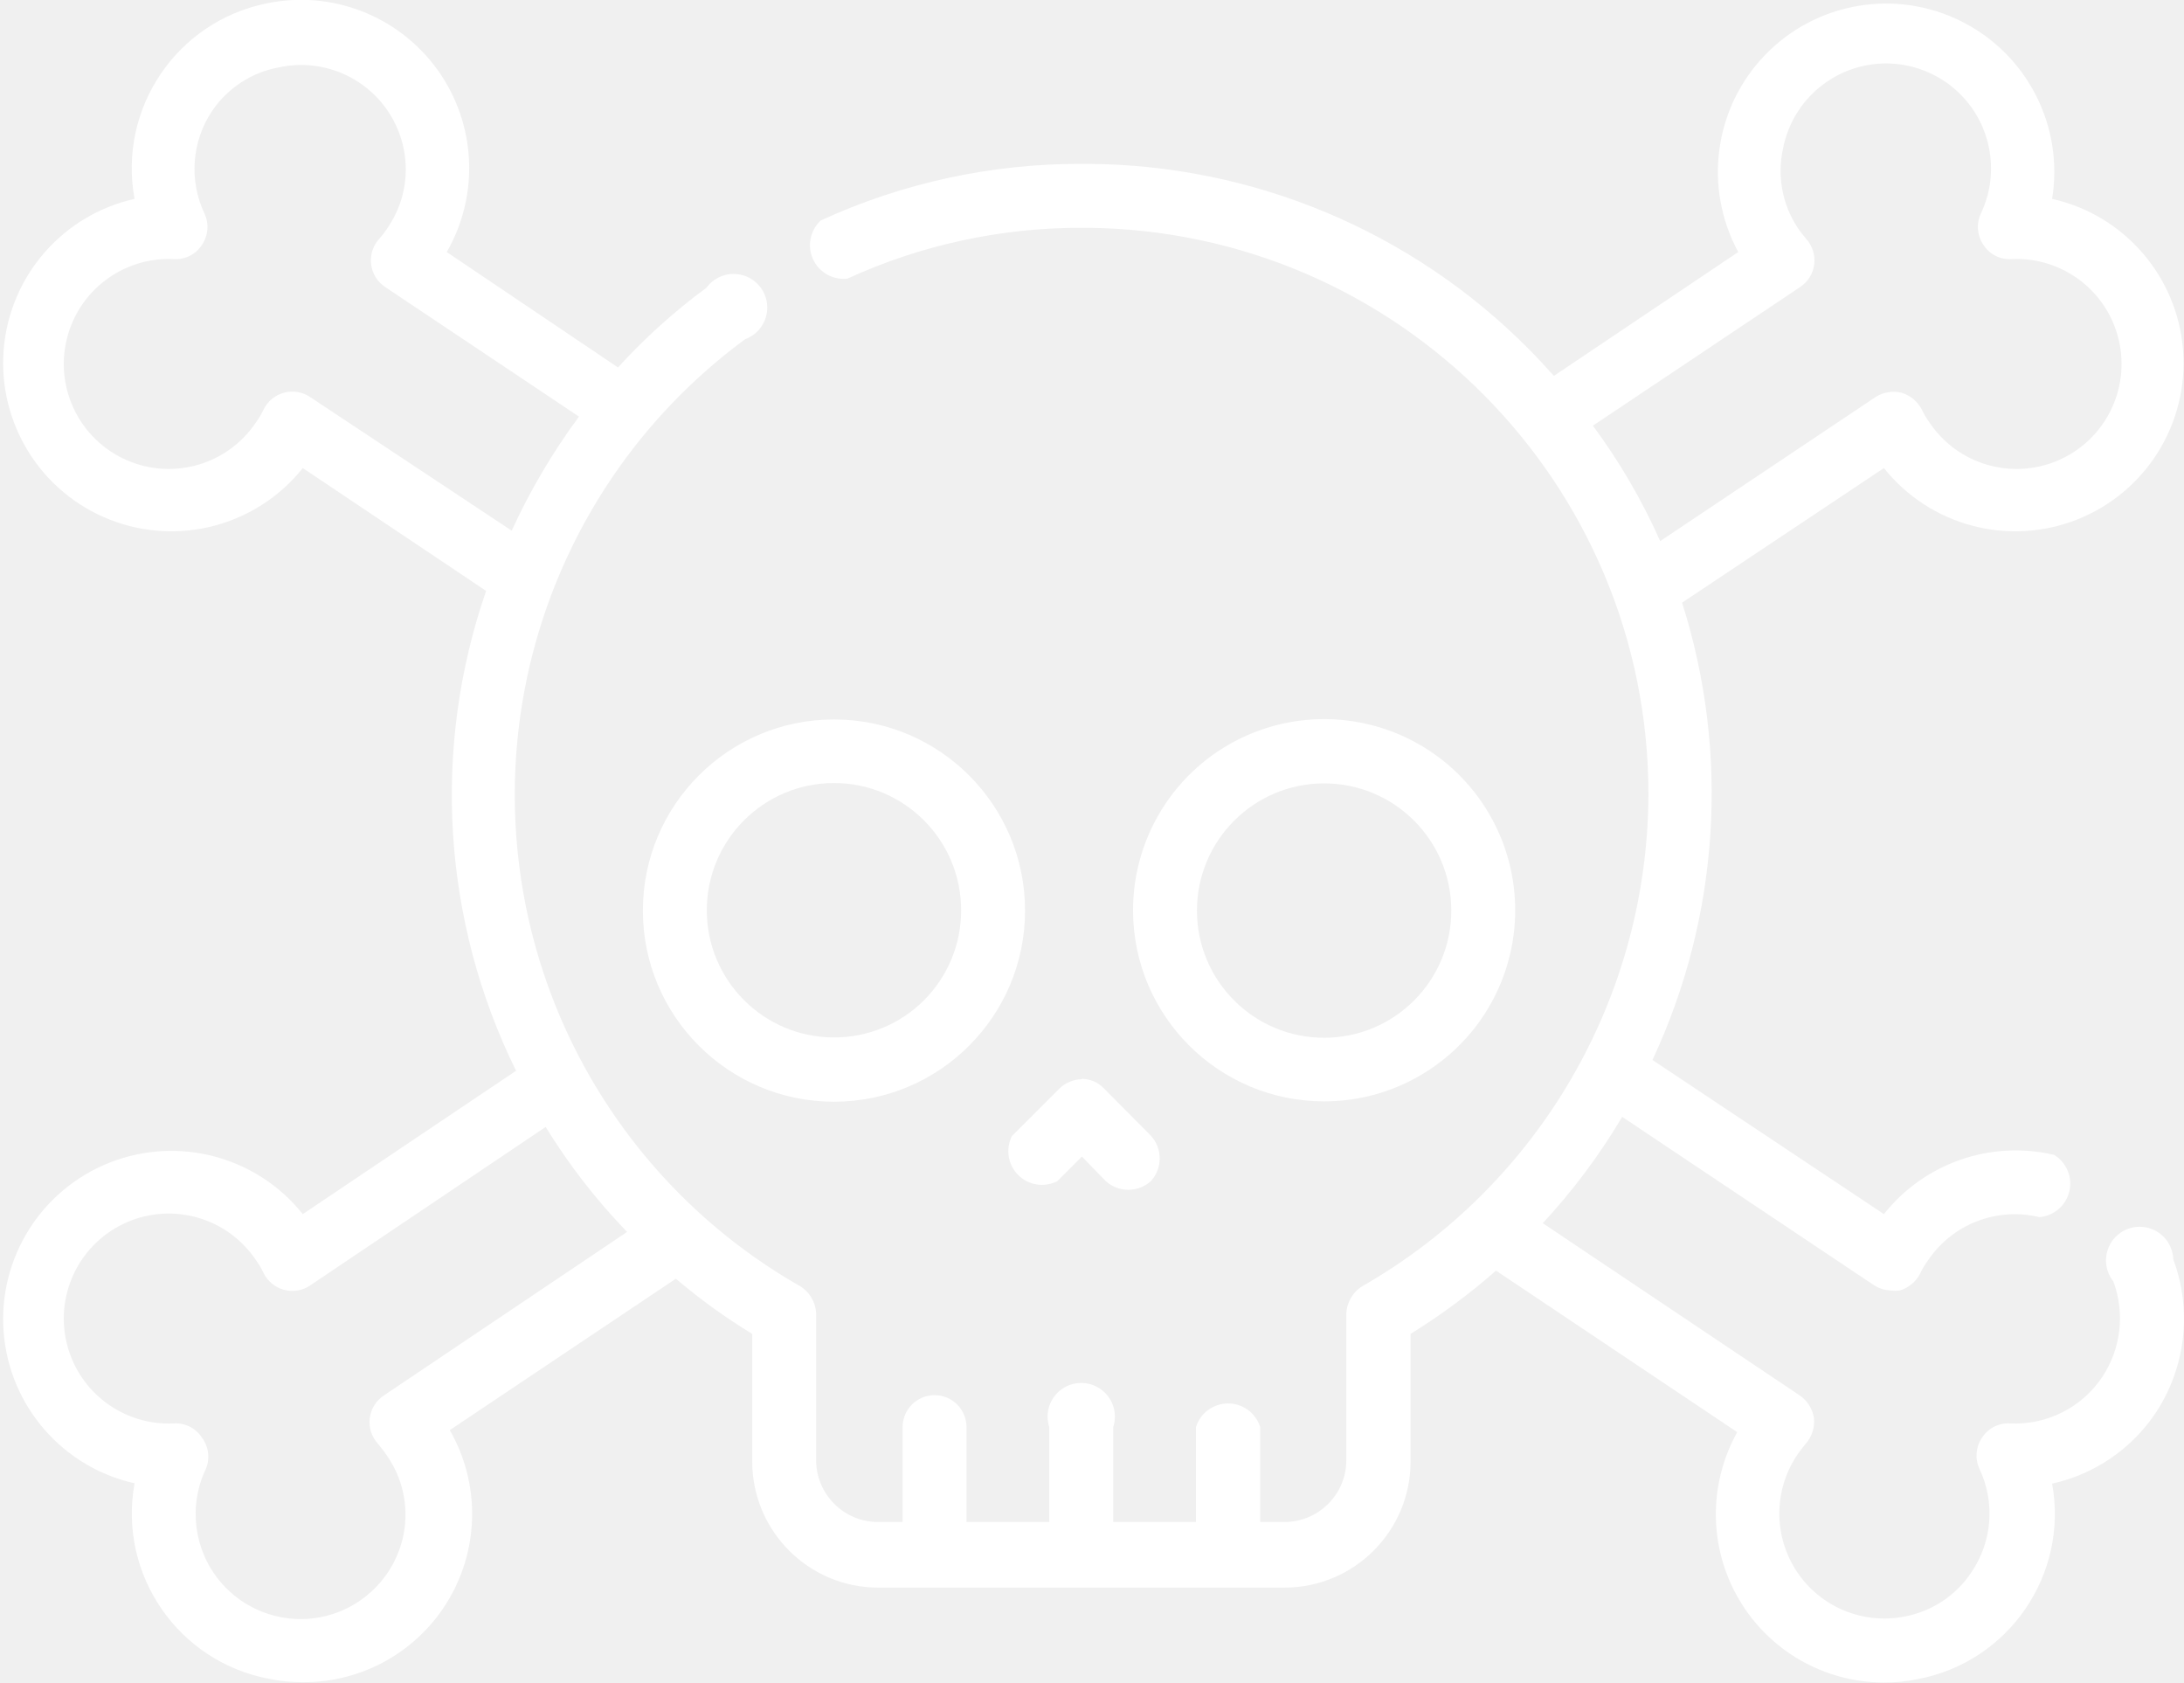
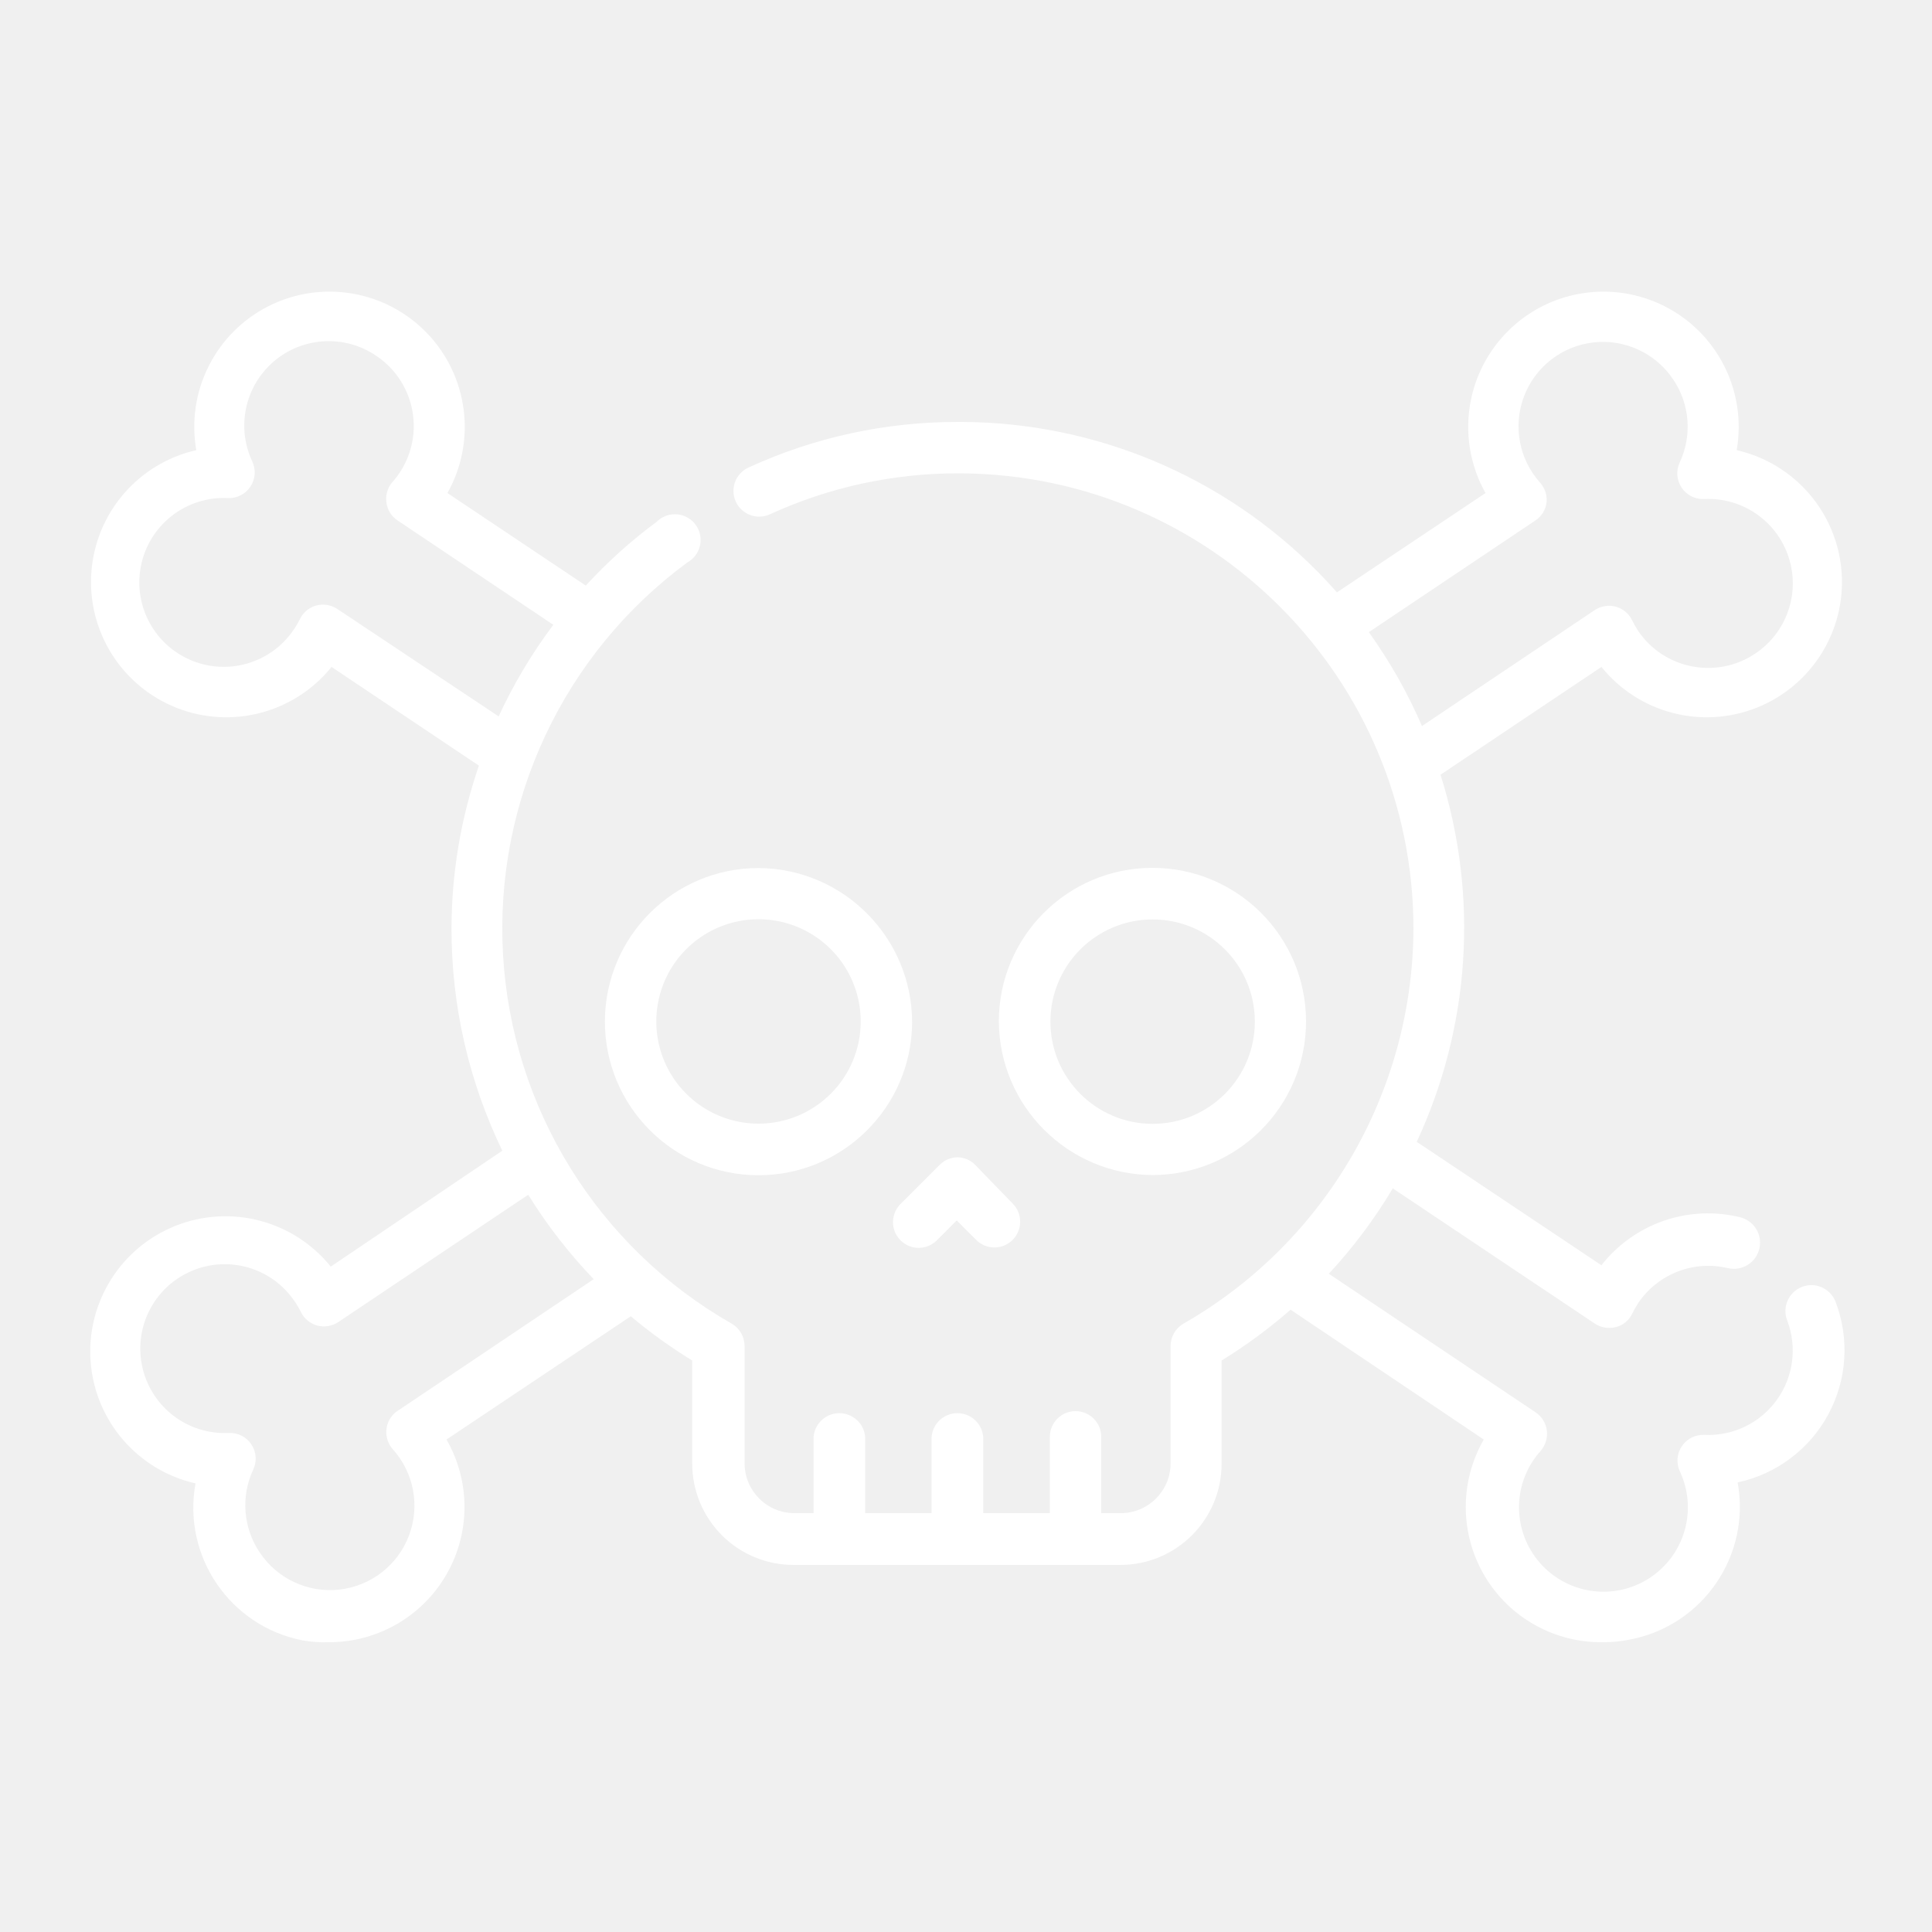
- <svg xmlns="http://www.w3.org/2000/svg" viewBox="0 0 64.92 50">
+ <svg xmlns="http://www.w3.org/2000/svg" id="Layer_12" data-name="Layer 12" viewBox="0 0 100 100">
  <defs>
    <style>.cls-1{fill:#fff;}</style>
  </defs>
-   <g id="Layer_2" data-name="Layer 2">
-     <g id="Layer_1-2" data-name="Layer 1">
-       <path class="cls-1" d="M64.6,37.4a1,1,0,1,0-1.78.68,3.15,3.15,0,0,1-.33,2.84,3.11,3.11,0,0,1-2.74,1.38.92.92,0,0,0-.83.42.94.94,0,0,0-.08.93,3.1,3.1,0,0,1-.23,3.06,3.06,3.06,0,0,1-2,1.33,3.12,3.12,0,0,1-3.19-4.8c.08-.12.17-.23.26-.34a1,1,0,0,0,.24-.76,1,1,0,0,0-.42-.67l-7.64-5.12a18.57,18.57,0,0,0,2.36-3.16l7.48,5a1,1,0,0,0,.52.16,1,1,0,0,0,.25,0,1,1,0,0,0,.61-.51,2.26,2.26,0,0,1,.22-.37,3.11,3.11,0,0,1,3.32-1.3,1,1,0,0,0,.44-1.85A5,5,0,0,0,56,36.08L49.12,31.5A18.7,18.7,0,0,0,50,17.91l6-4a5,5,0,1,0,5-8,5,5,0,1,0-9.33,1.58l-5.48,3.68c-.24-.26-.47-.52-.72-.77A18.6,18.6,0,0,0,32.28,4.87h-.14A18.44,18.44,0,0,0,24.4,6.55a1,1,0,0,0,.79,1.73,16.63,16.63,0,0,1,7-1.51h.13A16.83,16.83,0,0,1,49,23.6,16.9,16.9,0,0,1,40.5,38.22a1,1,0,0,0-.48.83v4.34a1.84,1.84,0,0,1-1.83,1.84h-.73V42.41a1,1,0,0,0-1.91,0v2.82H33.09V42.41a1,1,0,1,0-1.9,0v2.82H28.73V42.41a.95.95,0,0,0-1.9,0v2.82H26.1a1.84,1.84,0,0,1-1.84-1.84V39.05a1,1,0,0,0-.48-.83,16.81,16.81,0,0,1-1.63-28.14A1,1,0,1,0,21,8.55a18,18,0,0,0-2.63,2.37L13.28,7.49A5,5,0,0,0,7.93.1,5,5,0,0,0,4,5.91a5,5,0,1,0,5,8l5.45,3.65a18.54,18.54,0,0,0,.89,14.26L9,36.08a5,5,0,1,0-5,8,5,5,0,0,0,4,5.81,4.73,4.73,0,0,0,1,.1,5,5,0,0,0,4.37-7.49L20.09,38a17.72,17.72,0,0,0,2.27,1.64v3.8a3.75,3.75,0,0,0,3.74,3.74H38.19a3.75,3.75,0,0,0,3.74-3.74v-3.8a19,19,0,0,0,2.54-1.88l7.17,4.8A5,5,0,0,0,56,50a4.73,4.73,0,0,0,1-.1,5,5,0,0,0,4-5.81A5,5,0,0,0,64.07,42a5.07,5.07,0,0,0,.53-4.58ZM9.22,11.8a.95.95,0,0,0-1.39.38,2.26,2.26,0,0,1-.22.37A3.12,3.12,0,1,1,5.17,7.7.92.92,0,0,0,6,7.28a.94.94,0,0,0,.08-.93,3.1,3.1,0,0,1,.23-3.06A3.06,3.06,0,0,1,8.3,2,3.11,3.11,0,0,1,12,4.42a3.07,3.07,0,0,1-.47,2.34,2.78,2.78,0,0,1-.26.34.95.95,0,0,0,.18,1.43l5.76,3.85a19.14,19.14,0,0,0-2,3.39Zm2.19,29.67a.95.95,0,0,0-.18,1.43c.09.11.18.22.26.34A3.07,3.07,0,0,1,12,45.58a3.12,3.12,0,1,1-5.88-1.93A.94.94,0,0,0,6,42.72a.92.92,0,0,0-.83-.42,3.12,3.12,0,1,1,2.44-4.85,2.26,2.26,0,0,1,.22.37.95.95,0,0,0,1.39.38l7-4.71a18.23,18.23,0,0,0,2.42,3.12ZM53.51,8.53a.95.95,0,0,0,.18-1.43c-.09-.11-.18-.22-.26-.34A3.07,3.07,0,0,1,53,4.42a3.12,3.12,0,1,1,5.88,1.93.94.94,0,0,0,.08.93.92.92,0,0,0,.83.42,3.12,3.12,0,1,1-2.44,4.85,2.26,2.26,0,0,1-.22-.37,1,1,0,0,0-.61-.51,1,1,0,0,0-.77.13l-6.4,4.28a18.29,18.29,0,0,0-2-3.43Z" />
-       <path class="cls-1" d="M24.79,21.38a5.68,5.68,0,1,0,5.68,5.68A5.68,5.68,0,0,0,24.79,21.38Zm0,9.45a3.78,3.78,0,1,1,3.78-3.77A3.77,3.77,0,0,1,24.79,30.83Z" />
-       <path class="cls-1" d="M39.35,32.73a5.68,5.68,0,1,0-5.67-5.67A5.68,5.68,0,0,0,39.35,32.73Zm0-9.45a3.78,3.78,0,1,1-3.77,3.78,3.78,3.78,0,0,1,3.77-3.78Z" />
-       <path class="cls-1" d="M32.16,32.07h0a1,1,0,0,0-.67.28l-1.41,1.41a1,1,0,0,0,1.35,1.34l.73-.73.71.73a1,1,0,0,0,1.34,0,1,1,0,0,0,0-1.35l-1.39-1.4a.92.92,0,0,0-.67-.29Z" />
-     </g>
-   </g>
+   <path class="cls-1" d="M95,67.36a1.33,1.33,0,0,0-2.49,1,4.37,4.37,0,0,1-4.29,5.91,1.33,1.33,0,0,0-1.27,1.89,4.37,4.37,0,1,1-7.59-.57,4.3,4.3,0,0,1,.38-.49,1.34,1.34,0,0,0-.26-2l-10.7-7.17a26.27,26.27,0,0,0,3.31-4.42l10.46,7a1.31,1.31,0,0,0,.74.22,1.29,1.29,0,0,0,1.2-.75,5.54,5.54,0,0,1,.3-.53,4.38,4.38,0,0,1,4.65-1.81A1.33,1.33,0,1,0,90.05,63a7,7,0,0,0-7.16,2.49L73.33,59.1a26.23,26.23,0,0,0,1.23-19l8.33-5.58a7,7,0,1,0,7-11.22,7,7,0,1,0-13,2.22l-7.69,5.14c-.32-.36-.65-.72-1-1.07a26,26,0,0,0-18.42-7.75h-.2a25.84,25.84,0,0,0-10.84,2.36,1.33,1.33,0,0,0,1.11,2.42,23.32,23.32,0,0,1,9.73-2.12h.18a23.58,23.58,0,0,1,23.4,23.57A23.66,23.66,0,0,1,61.26,68.51a1.33,1.33,0,0,0-.67,1.16v6.08A2.58,2.58,0,0,1,58,78.32H57V74.37a1.33,1.33,0,0,0-2.66,0v3.95H50.89V74.37a1.34,1.34,0,0,0-2.67,0v3.95H44.78V74.37a1.34,1.34,0,0,0-2.67,0v3.95h-1a2.58,2.58,0,0,1-2.57-2.57V69.67a1.35,1.35,0,0,0-.67-1.16,23.54,23.54,0,0,1-2.29-39.4A1.33,1.33,0,1,0,34,27a25.79,25.79,0,0,0-3.68,3.31l-7.16-4.79a7,7,0,1,0-13-2.22,7,7,0,1,0,7,11.22l7.63,5.11a25.93,25.93,0,0,0-1.42,8.45A26.32,26.32,0,0,0,26,59.56l-8.88,6a7,7,0,1,0-7,11.22,7,7,0,0,0,5.56,8.13A6.46,6.46,0,0,0,17,85a7,7,0,0,0,6.11-10.49l9.54-6.38a26.23,26.23,0,0,0,3.18,2.29v5.33A5.24,5.24,0,0,0,41.09,81H58a5.24,5.24,0,0,0,5.23-5.23V70.42a26.49,26.49,0,0,0,3.57-2.63l10,6.72A7,7,0,0,0,83,85a6.53,6.53,0,0,0,1.38-.14,7,7,0,0,0,5.56-8.13A7,7,0,0,0,95,67.36ZM70.85,32.72l8.62-5.78a1.3,1.3,0,0,0,.58-.94A1.33,1.33,0,0,0,79.73,25a4.37,4.37,0,1,1,6.88-5.35,4.36,4.36,0,0,1,.33,4.29,1.33,1.33,0,0,0,1.27,1.89,4.37,4.37,0,0,1,2.64,8,4.38,4.38,0,0,1-6.07-1.19,5.54,5.54,0,0,1-.3-.53,1.34,1.34,0,0,0-.85-.71,1.35,1.35,0,0,0-1.09.18l-8.94,6A25.94,25.94,0,0,0,70.85,32.72Zm-53.39-1.2a1.35,1.35,0,0,0-1.09-.18,1.34,1.34,0,0,0-.85.71,4.07,4.07,0,0,1-.31.53,4.37,4.37,0,1,1-3.42-6.8,1.33,1.33,0,0,0,1.27-1.89,4.37,4.37,0,0,1,6.39-5.49A4.37,4.37,0,0,1,20.27,25,1.33,1.33,0,0,0,20,26a1.3,1.3,0,0,0,.58.94l8.06,5.4a26.17,26.17,0,0,0-2.83,4.74Zm3.07,41.54A1.3,1.3,0,0,0,20,74a1.33,1.33,0,0,0,.32,1,4.37,4.37,0,1,1-6.88,5.35,4.36,4.36,0,0,1-.33-4.29,1.33,1.33,0,0,0-1.27-1.89,4.37,4.37,0,1,1,3.42-6.8,4.07,4.07,0,0,1,.31.53,1.34,1.34,0,0,0,.85.71,1.35,1.35,0,0,0,1.09-.18l9.83-6.59a26.49,26.49,0,0,0,3.39,4.37Z" />
+   <path class="cls-1" d="M39.27,44.93a7.95,7.95,0,1,0,7.94,8A8,8,0,0,0,39.27,44.93Zm0,13.23a5.29,5.29,0,1,1,5.28-5.28A5.29,5.29,0,0,1,39.27,58.16Z" />
+   <path class="cls-1" d="M59.65,60.82a7.95,7.95,0,1,0-7.95-7.94A8,8,0,0,0,59.65,60.82Zm0-13.23a5.29,5.29,0,1,1-5.28,5.29A5.29,5.29,0,0,1,59.65,47.59Z" />
+   <path class="cls-1" d="M49.58,59.9h0a1.33,1.33,0,0,0-.94.39l-2,2a1.33,1.33,0,1,0,1.88,1.88l1-1,1,1a1.33,1.33,0,0,0,1.9-1.87l-1.94-2A1.3,1.3,0,0,0,49.58,59.9Z" />
</svg>
